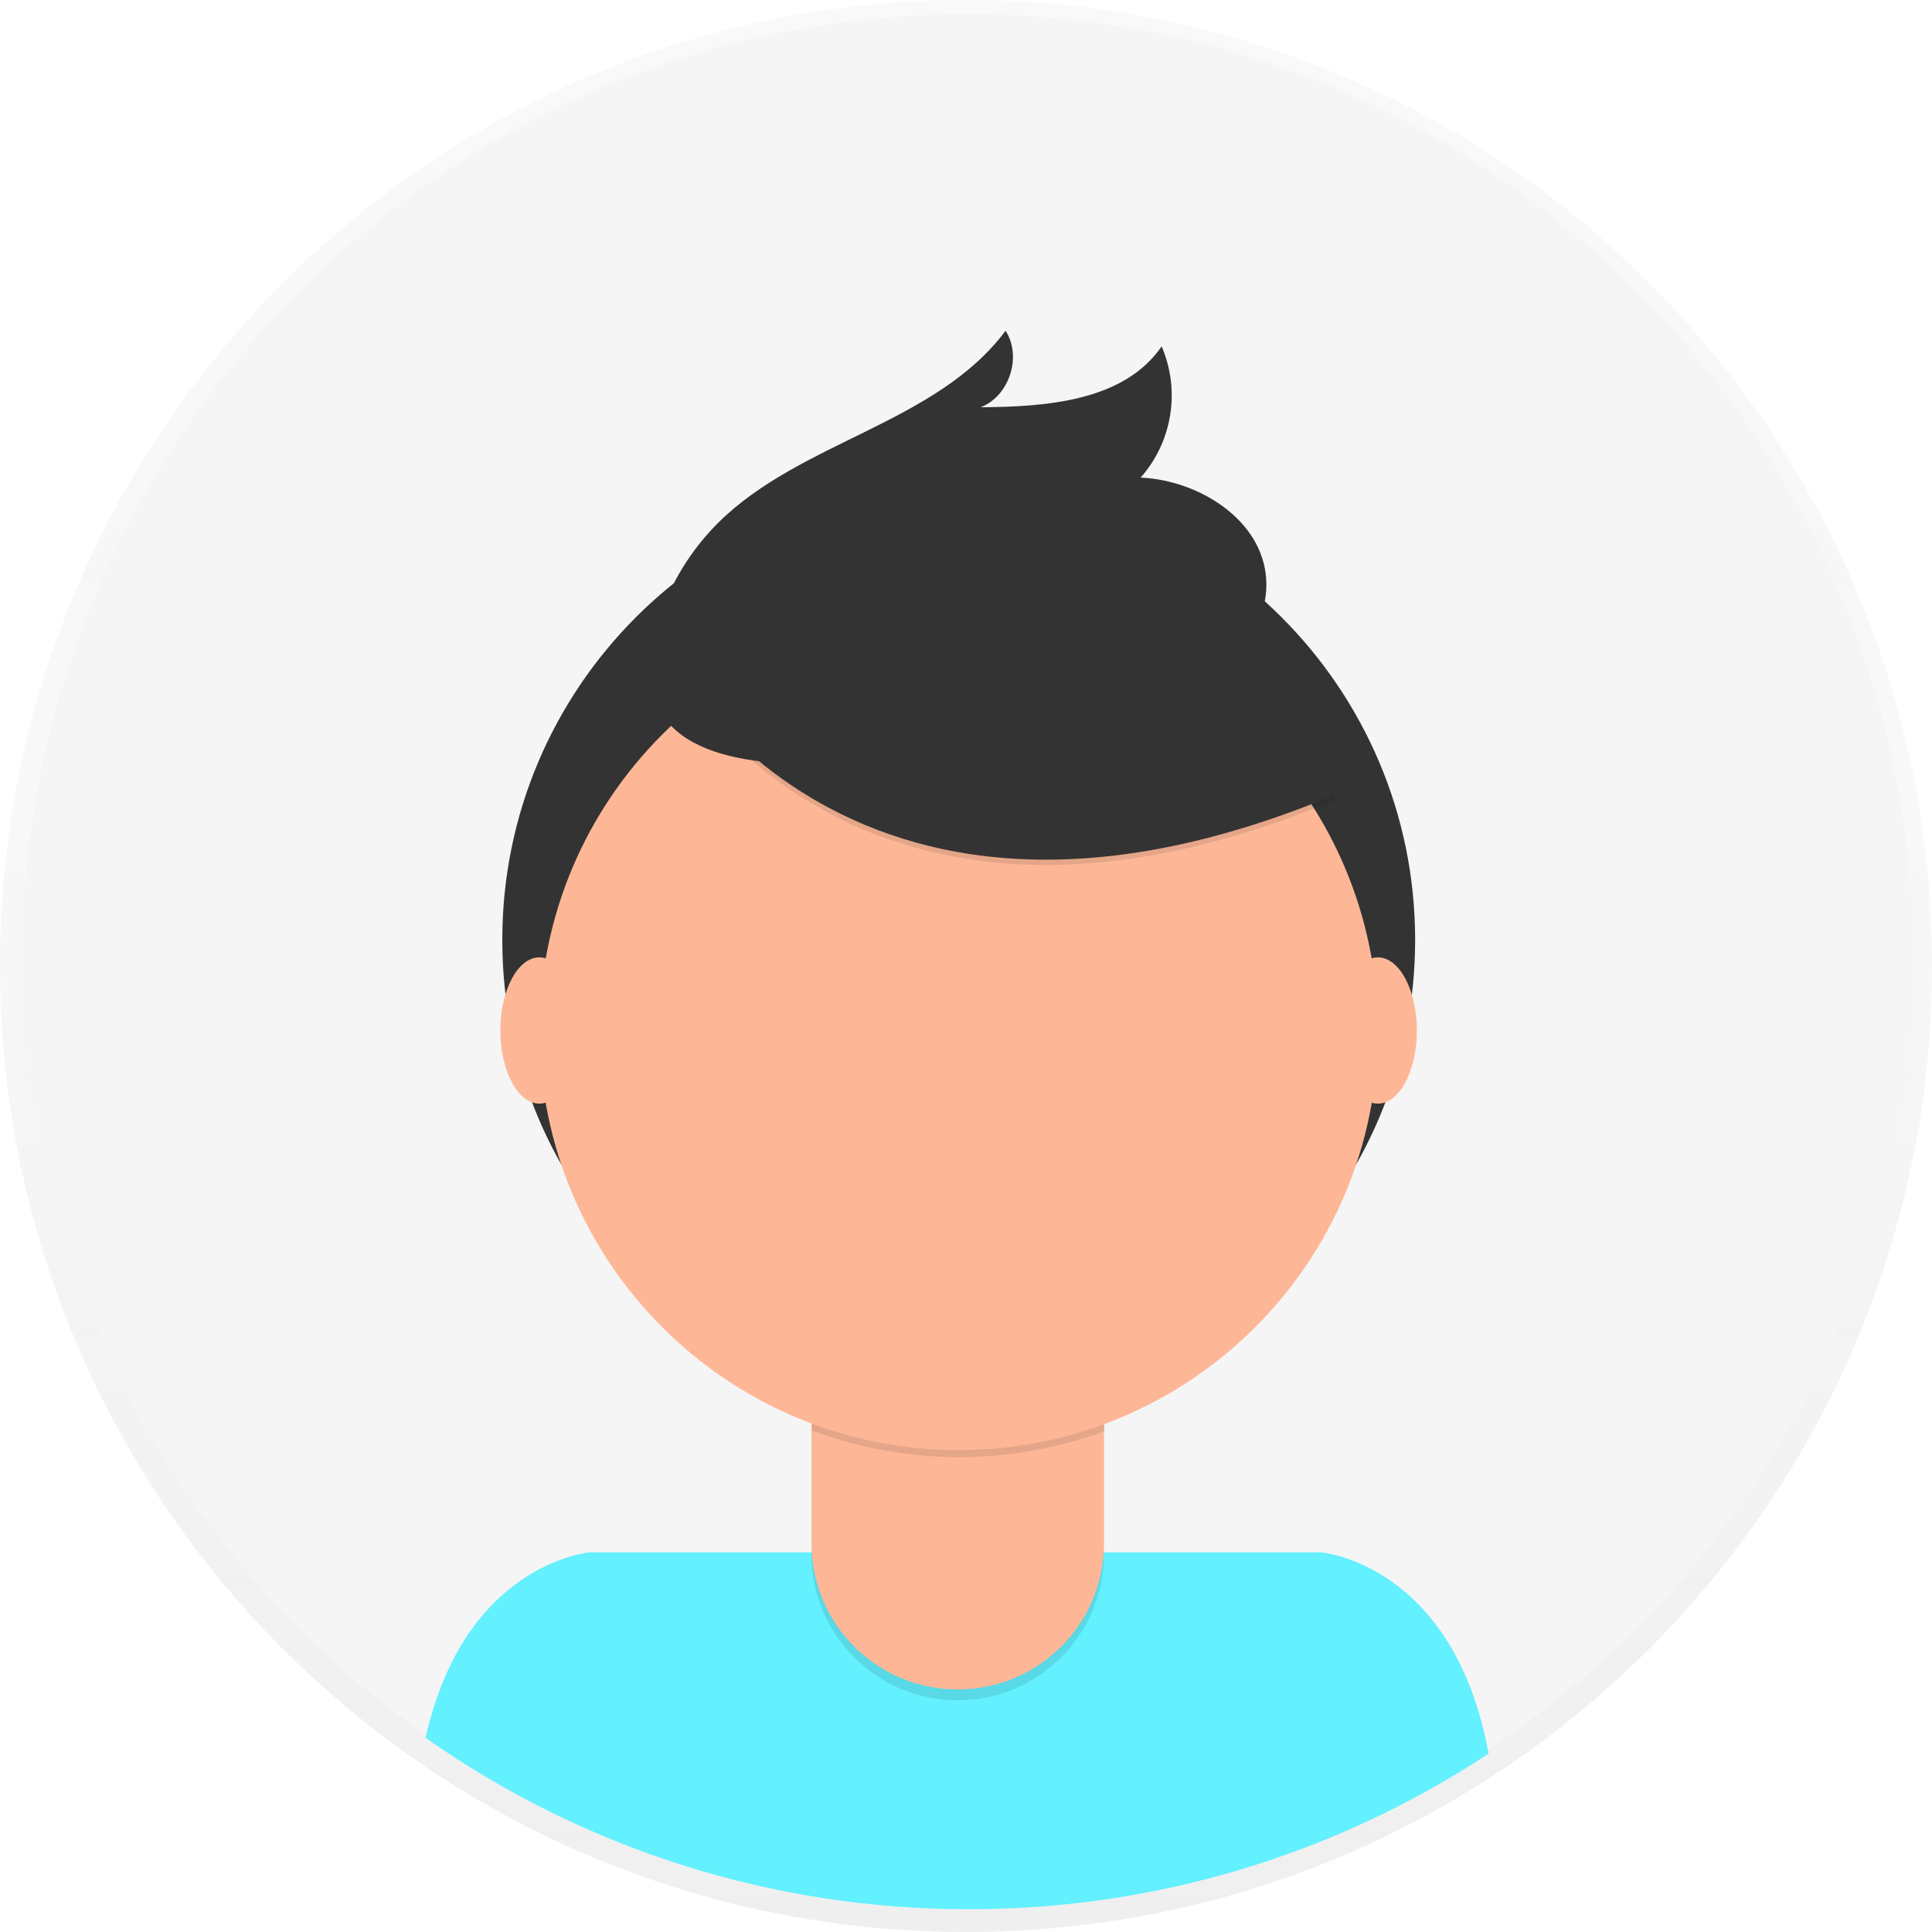
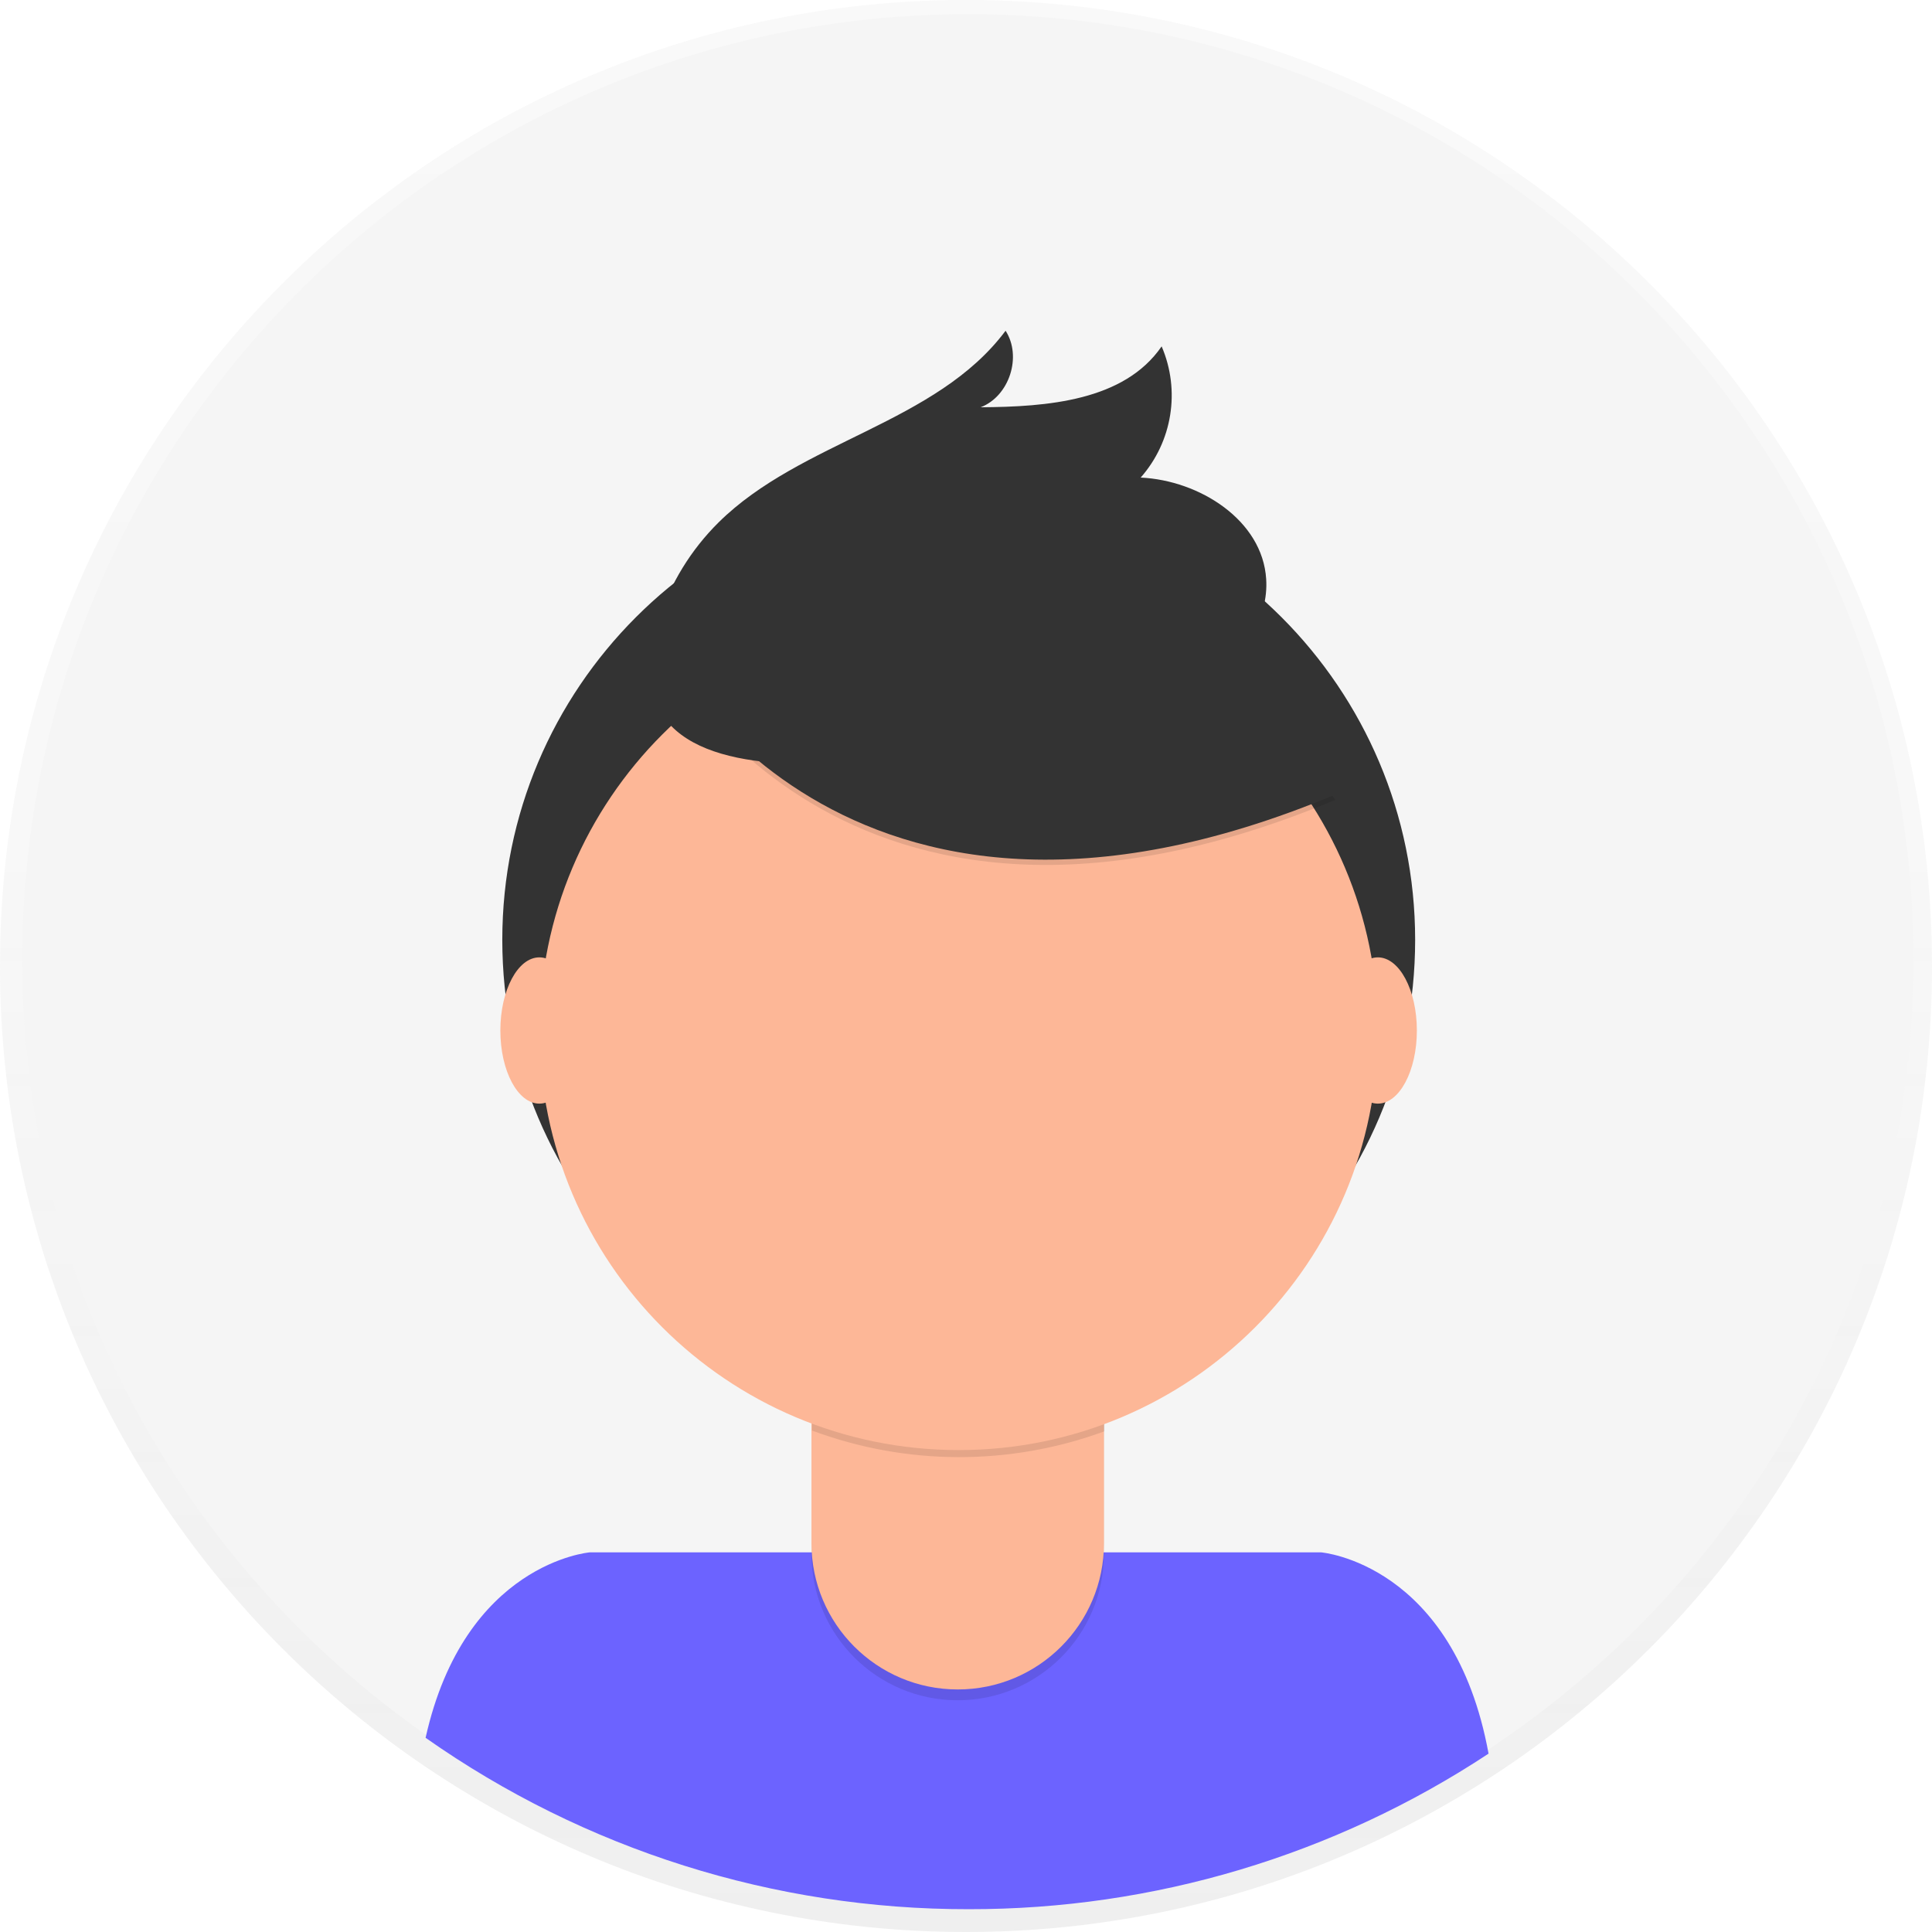
<svg xmlns="http://www.w3.org/2000/svg" id="457bf273-24a3-4fd8-a857-e9b918267d6a" data-name="Layer 1" width="698" height="698" viewBox="0 0 698 698">
  <defs>
    <linearGradient id="b247946c-c62f-4d08-994a-4c3d64e1e98f" x1="349" y1="698" x2="349" gradientUnits="userSpaceOnUse">
      <stop offset="0" stop-color="gray" stop-opacity="0.25" />
      <stop offset="0.54" stop-color="gray" stop-opacity="0.12" />
      <stop offset="1" stop-color="gray" stop-opacity="0.1" />
    </linearGradient>
  </defs>
  <g opacity="0.5">
    <circle cx="349" cy="349" r="349" fill="url(#b247946c-c62f-4d08-994a-4c3d64e1e98f)" />
  </g>
  <circle cx="349.68" cy="346.77" r="341.64" fill="#f5f5f5" />
-   <path d="M601,790.76a340,340,0,0,0,187.79-56.2c-12.59-68.8-60.5-72.72-60.5-72.72H464.09s-45.21,3.71-59.33,67A340.07,340.07,0,0,0,601,790.76Z" transform="translate(-251 -101)" fill="#63f0ff" />
+   <path d="M601,790.76a340,340,0,0,0,187.79-56.2c-12.59-68.8-60.5-72.72-60.5-72.72H464.09s-45.21,3.71-59.33,67A340.07,340.07,0,0,0,601,790.76Z" transform="translate(-251 -101)" fill="#6c63ff" />
  <circle cx="346.37" cy="339.57" r="164.9" fill="#333" />
  <path d="M293.15,476.92H398.81a0,0,0,0,1,0,0v84.53A52.83,52.83,0,0,1,346,614.28h0a52.83,52.83,0,0,1-52.83-52.83V476.92a0,0,0,0,1,0,0Z" opacity="0.1" />
  <path d="M296.5,473h99a3.35,3.35,0,0,1,3.35,3.35v81.18A52.83,52.83,0,0,1,346,610.37h0a52.83,52.83,0,0,1-52.83-52.83V476.35A3.35,3.35,0,0,1,296.5,473Z" fill="#fdb797" />
  <path d="M544.34,617.82a152.07,152.07,0,0,0,105.66.29v-13H544.34Z" transform="translate(-251 -101)" opacity="0.1" />
  <circle cx="346.37" cy="372.44" r="151.45" fill="#fdb797" />
  <path d="M489.49,335.68S553.32,465.24,733.37,390l-41.92-65.73-74.31-26.67Z" transform="translate(-251 -101)" opacity="0.1" />
  <path d="M489.49,333.78s63.83,129.56,243.88,54.3l-41.92-65.73-74.31-26.67Z" transform="translate(-251 -101)" fill="#333" />
  <path d="M488.93,325a87.49,87.49,0,0,1,21.69-35.27c29.79-29.45,78.63-35.66,103.68-69.24,6,9.32,1.36,23.65-9,27.65,24-.16,51.81-2.26,65.38-22a44.89,44.89,0,0,1-7.57,47.4c21.27,1,44,15.4,45.34,36.65.92,14.16-8,27.56-19.59,35.68s-25.71,11.85-39.56,14.9C608.86,369.7,462.54,407.07,488.93,325Z" transform="translate(-251 -101)" fill="#333" />
  <ellipse cx="194.86" cy="372.3" rx="14.09" ry="26.42" fill="#fdb797" />
  <ellipse cx="497.8" cy="372.3" rx="14.09" ry="26.42" fill="#fdb797" />
</svg>
